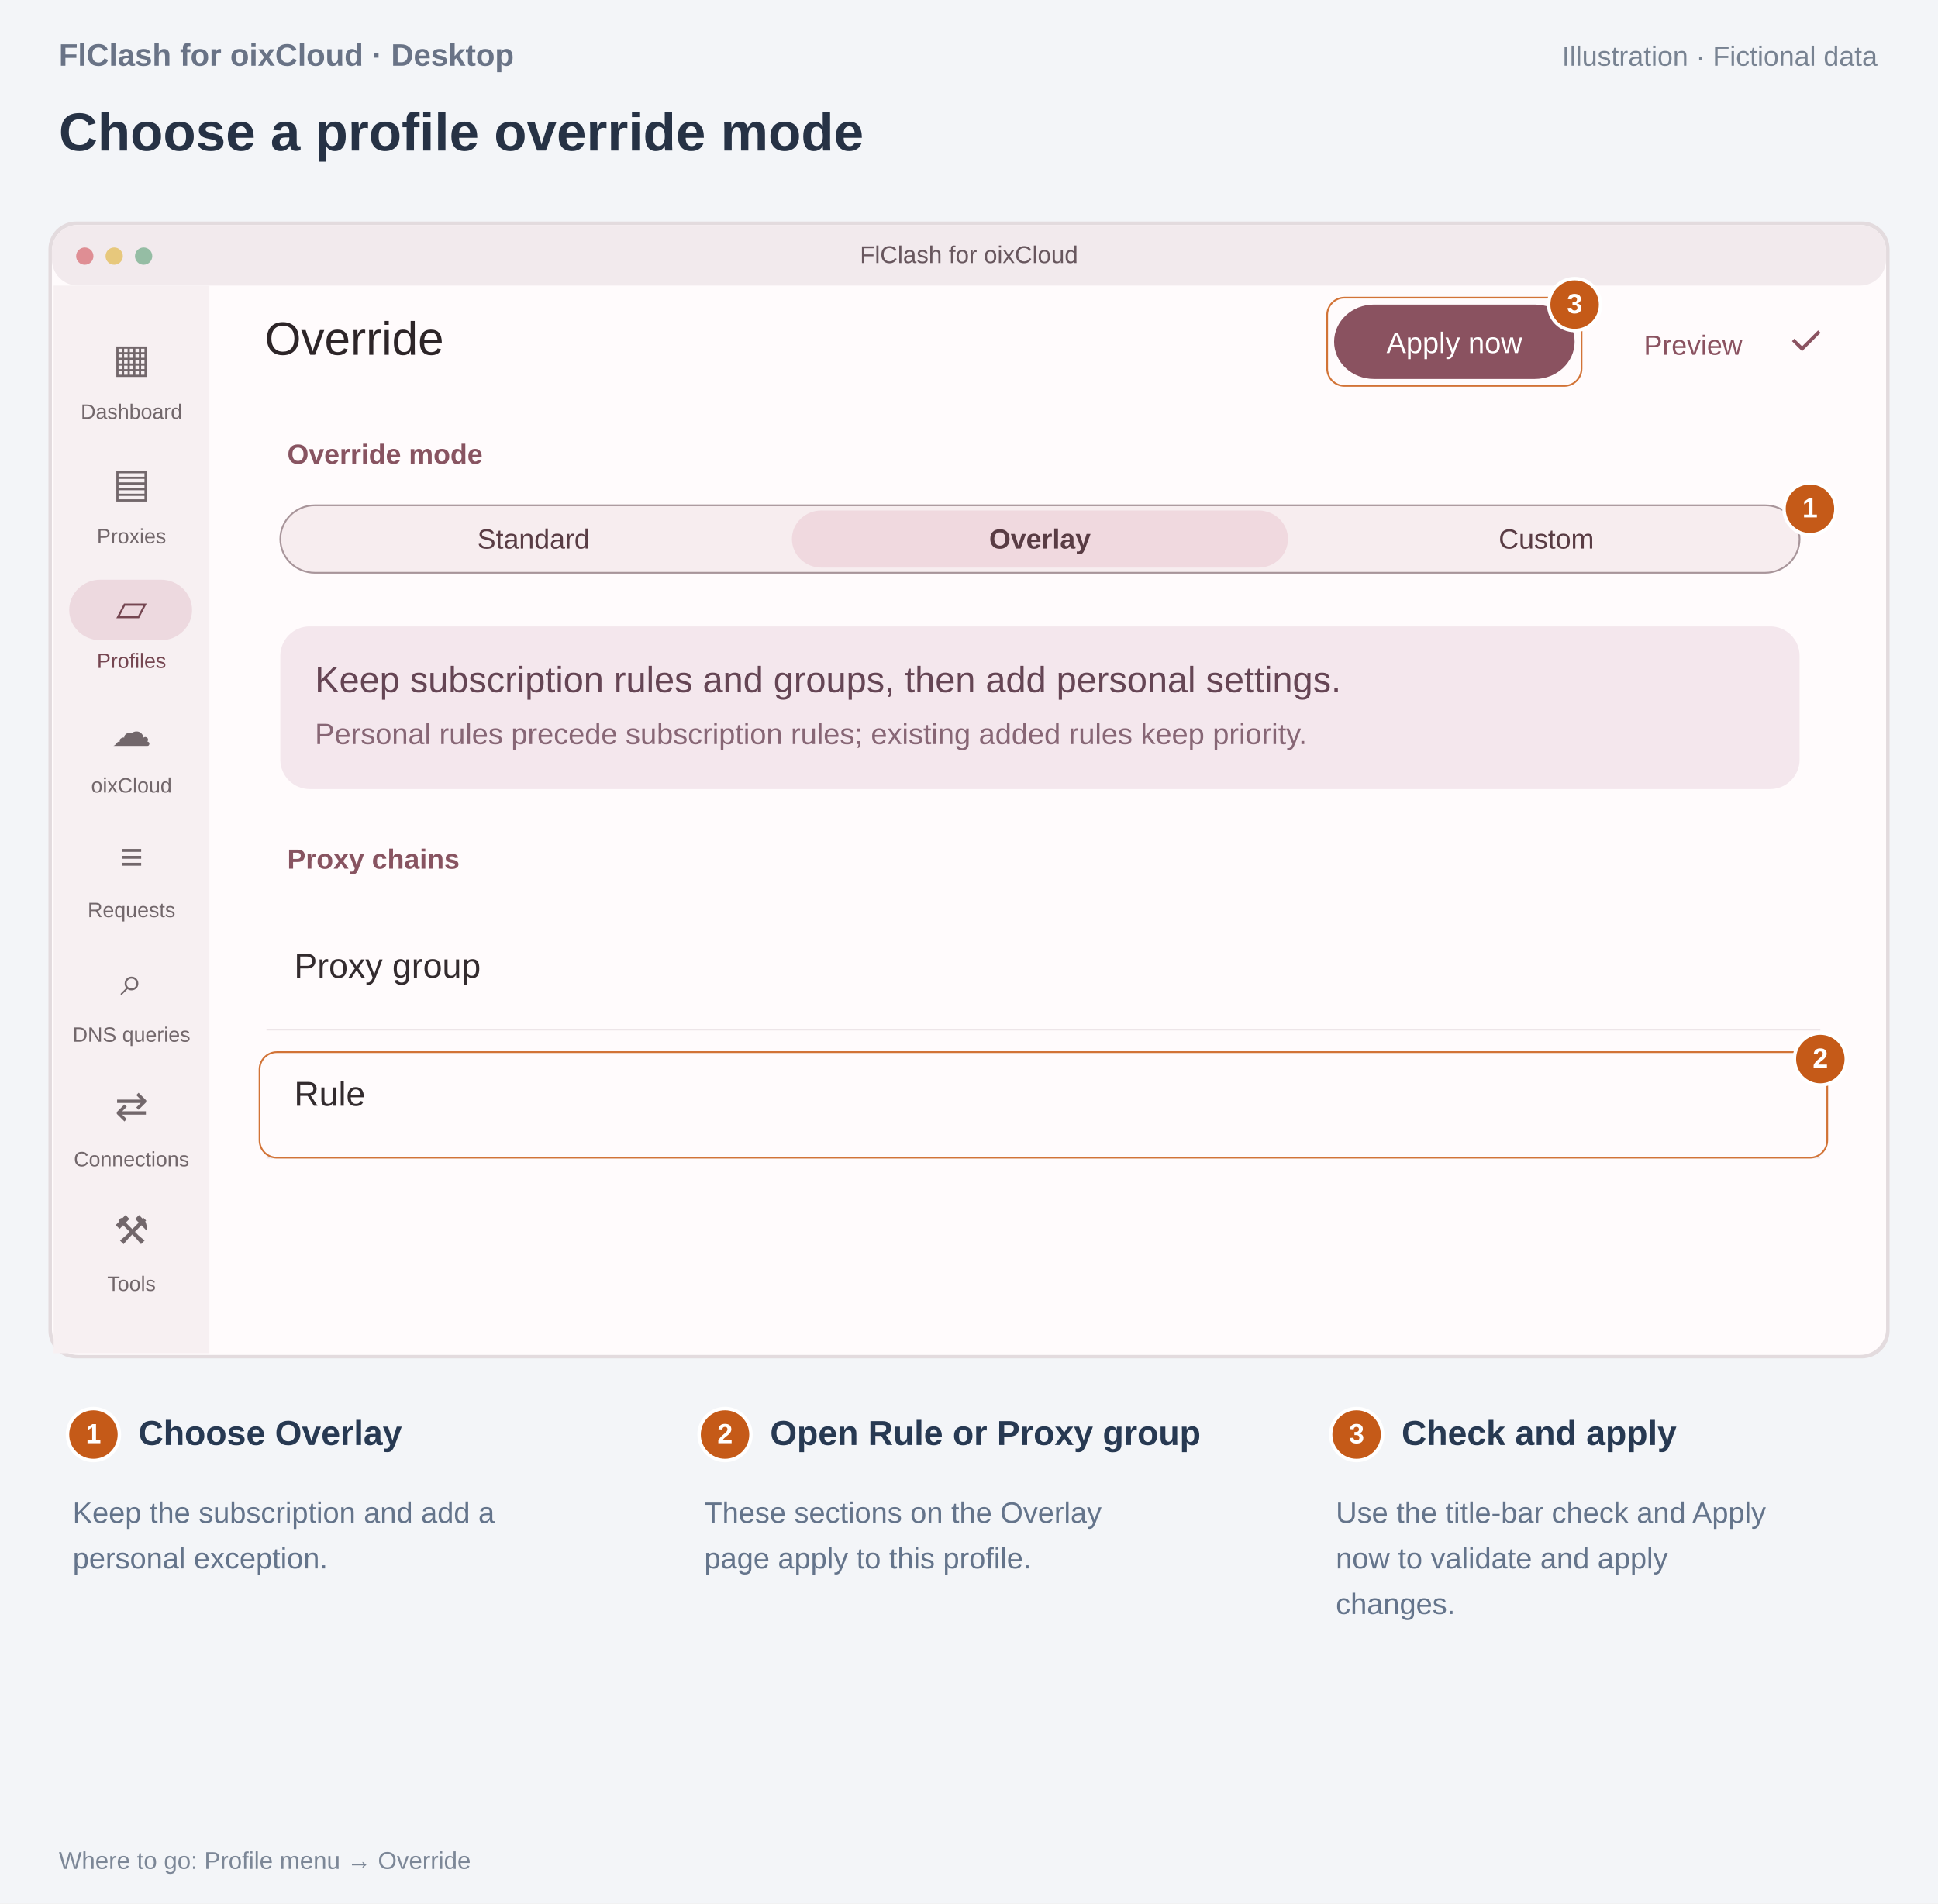
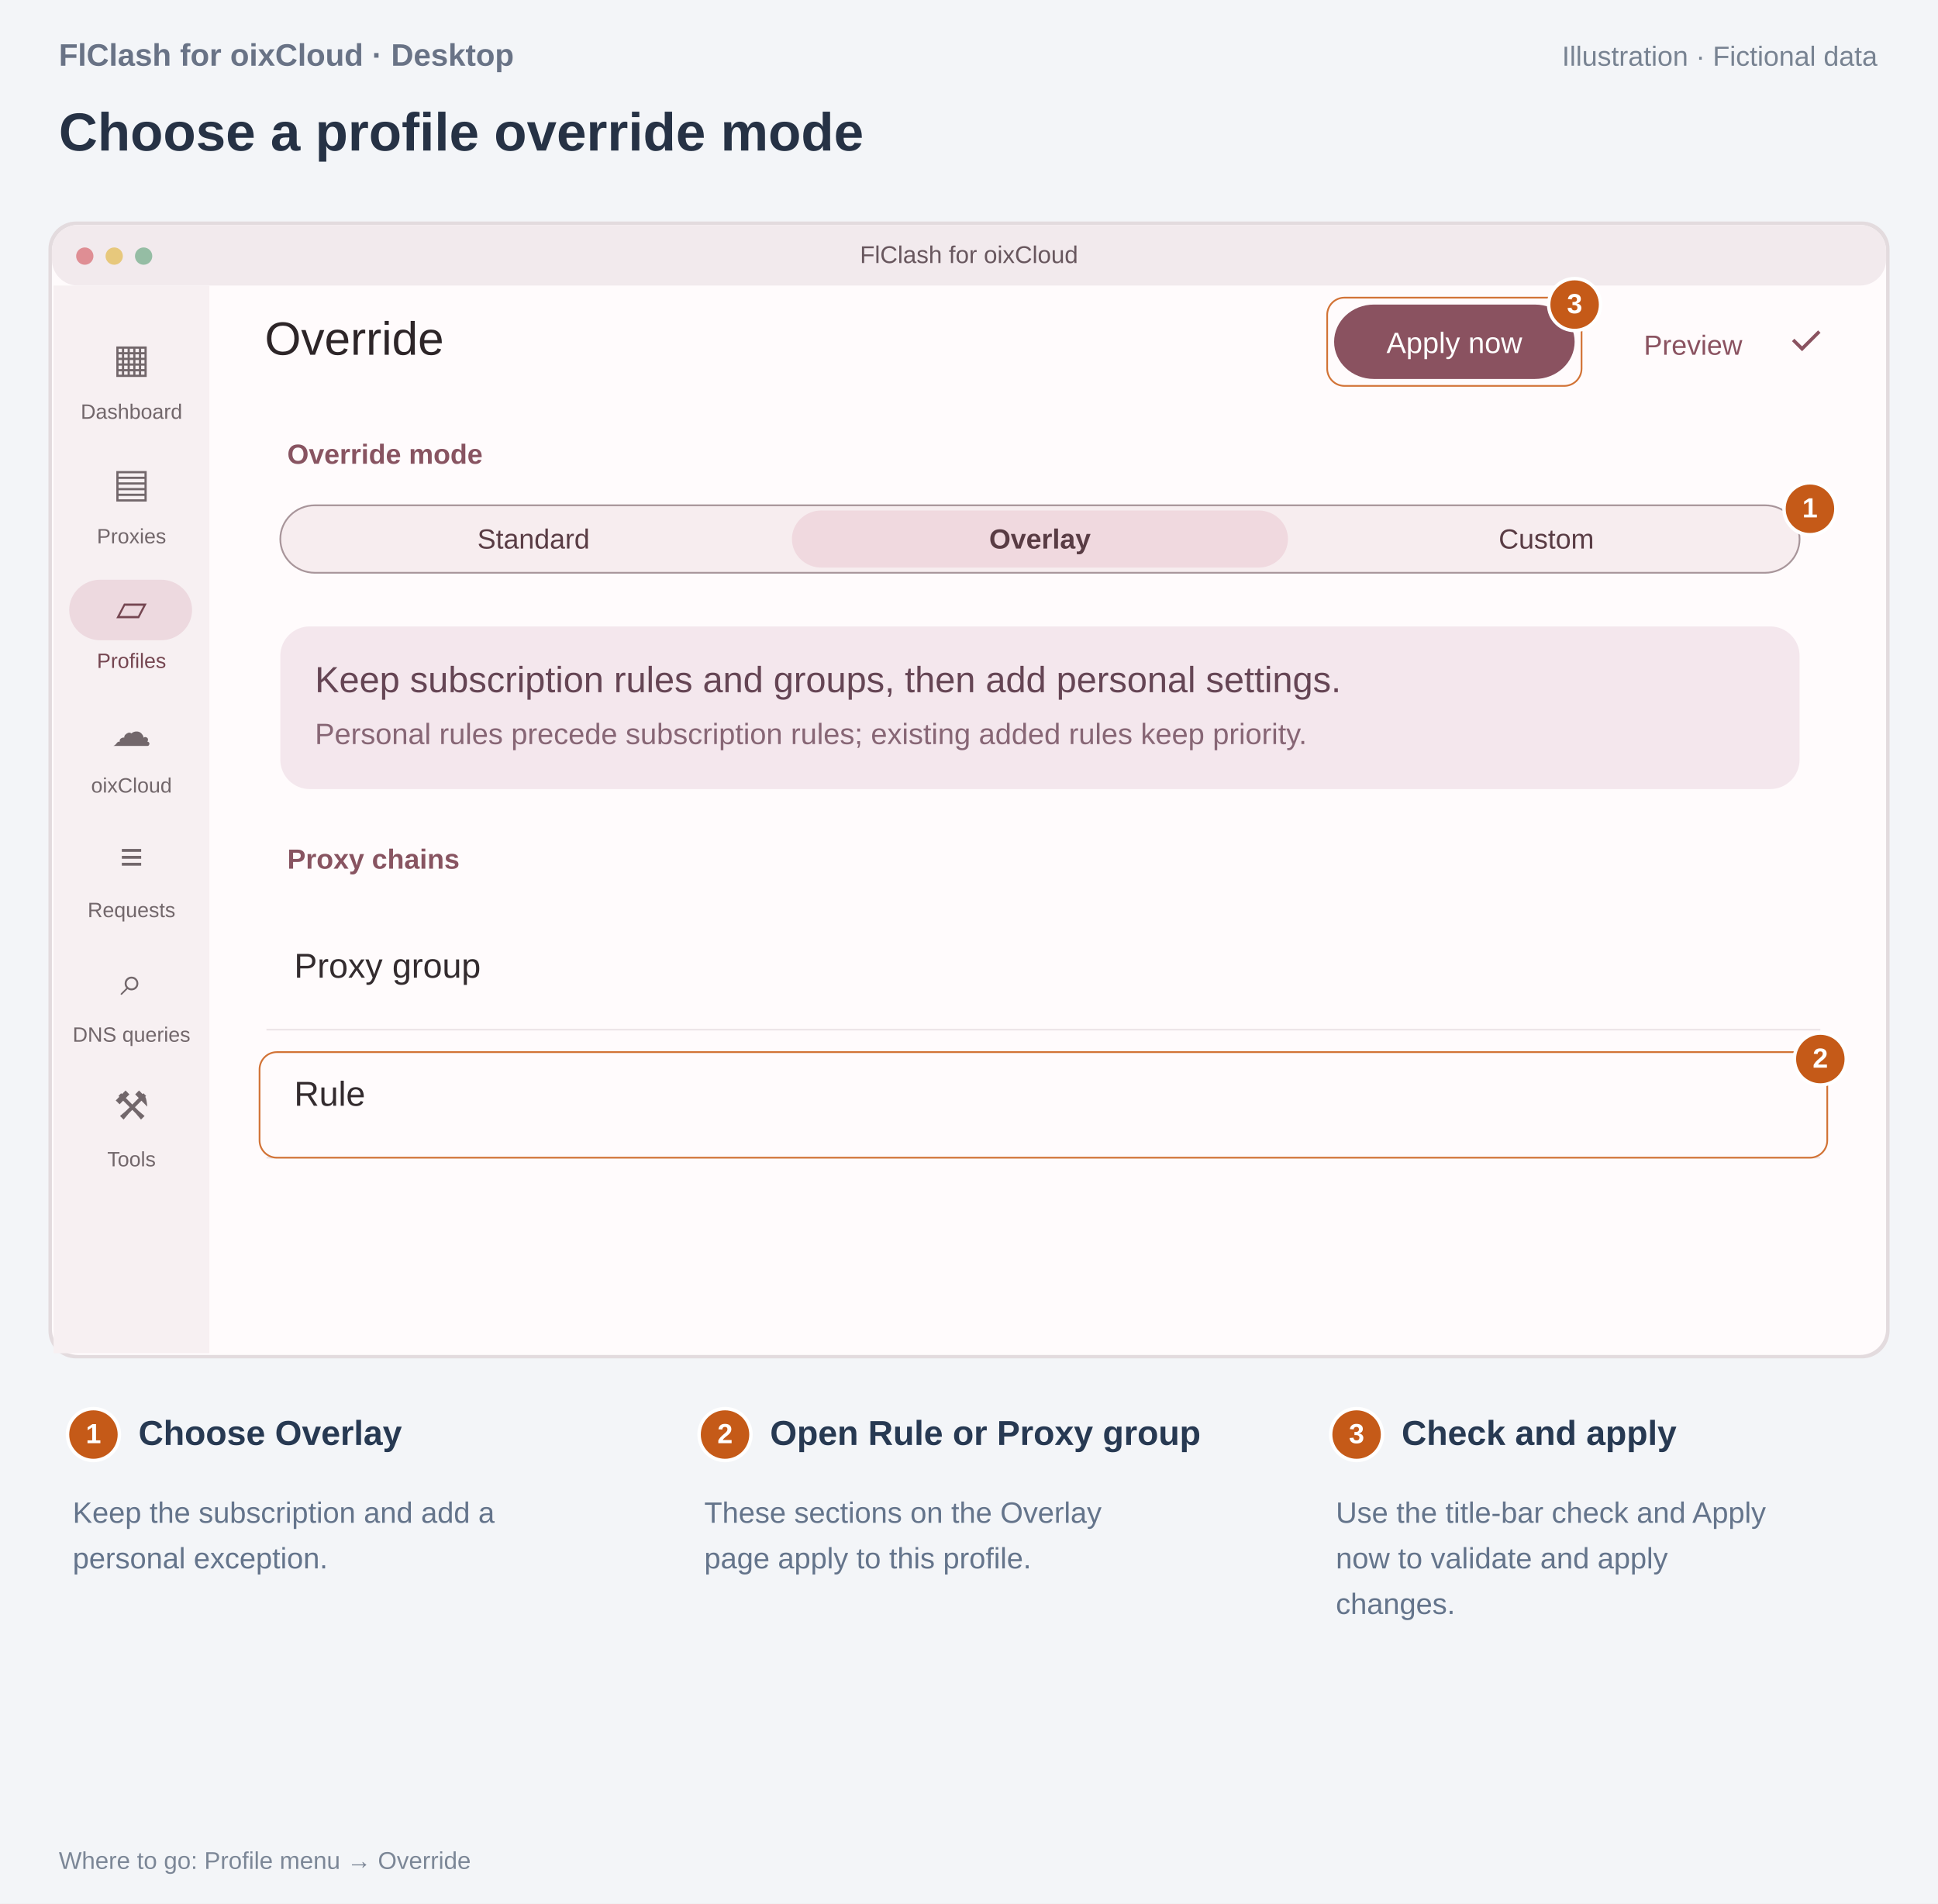
<svg xmlns="http://www.w3.org/2000/svg" width="1120" height="1100" viewBox="0 0 1120 1100" role="img" aria-labelledby="title desc">
  <g font-family="-apple-system,BlinkMacSystemFont,'PingFang SC','Segoe UI',Arial,sans-serif">
    <rect x="0" y="0" width="1120" height="1100" rx="0" fill="#f3f5f8" stroke="none" />
    <text x="34" y="38" font-size="18" fill="#697386" font-weight="600" text-anchor="start">FlClash for oixCloud · Desktop</text>
    <text x="1085" y="38" font-size="16" fill="#788392" font-weight="500" text-anchor="end">Illustration · Fictional data</text>
    <text x="34" y="87" font-size="31" fill="#263245" font-weight="700" text-anchor="start">Choose a profile override mode</text>
    <rect x="28" y="128" width="1064" height="657" rx="16" fill="#e3dbde" stroke="none" />
    <rect x="30" y="130" width="1060" height="653" rx="15" fill="#fffbfc" stroke="none" />
    <rect x="30" y="130" width="1060" height="35" rx="15" fill="#f2eaed" stroke="none" />
    <circle cx="49" cy="148" r="5" fill="#df8e94" stroke="none" stroke-width="1" />
    <circle cx="66" cy="148" r="5" fill="#e7c87c" stroke="none" stroke-width="1" />
    <circle cx="83" cy="148" r="5" fill="#95bda4" stroke="none" stroke-width="1" />
    <text x="560" y="152" font-size="14" fill="#68575e" font-weight="500" text-anchor="middle">FlClash for oixCloud</text>
    <rect x="31" y="165" width="90" height="617" rx="0" fill="#f7f0f2" stroke="none" />
    <text x="76" y="215" font-size="23" fill="#72676b" font-weight="500" text-anchor="middle">▦</text>
    <text x="76" y="242" font-size="12" fill="#72676b" font-weight="500" text-anchor="middle">Dashboard</text>
    <text x="76" y="287" font-size="23" fill="#72676b" font-weight="500" text-anchor="middle">▤</text>
    <text x="76" y="314" font-size="12" fill="#72676b" font-weight="500" text-anchor="middle">Proxies</text>
    <rect x="40" y="335" width="71" height="35" rx="18" fill="#edd9df" stroke="none" />
    <text x="76" y="359" font-size="23" fill="#754651" font-weight="500" text-anchor="middle">▱</text>
    <text x="76" y="386" font-size="12" fill="#754651" font-weight="500" text-anchor="middle">Profiles</text>
    <text x="76" y="431" font-size="23" fill="#72676b" font-weight="500" text-anchor="middle">☁</text>
    <text x="76" y="458" font-size="12" fill="#72676b" font-weight="500" text-anchor="middle">oixCloud</text>
    <text x="76" y="503" font-size="23" fill="#72676b" font-weight="500" text-anchor="middle">≡</text>
    <text x="76" y="530" font-size="12" fill="#72676b" font-weight="500" text-anchor="middle">Requests</text>
    <text x="76" y="575" font-size="23" fill="#72676b" font-weight="500" text-anchor="middle">⌕</text>
    <text x="76" y="602" font-size="12" fill="#72676b" font-weight="500" text-anchor="middle">DNS queries</text>
-     <text x="76" y="647" font-size="23" fill="#72676b" font-weight="500" text-anchor="middle">⇄</text>
-     <text x="76" y="674" font-size="12" fill="#72676b" font-weight="500" text-anchor="middle">Connections</text>
-     <text x="76" y="719" font-size="23" fill="#72676b" font-weight="500" text-anchor="middle">⚒</text>
-     <text x="76" y="746" font-size="12" fill="#72676b" font-weight="500" text-anchor="middle">Tools</text>
+     <text x="76" y="647" font-size="23" fill="#72676b" font-weight="500" text-anchor="middle">⚒</text>
+     <text x="76" y="674" font-size="12" fill="#72676b" font-weight="500" text-anchor="middle">Tools</text>
    <text x="153" y="205" font-size="27" fill="#2d2528" font-weight="500" text-anchor="start">Override</text>
    <rect x="771" y="176" width="139" height="43" rx="23" fill="#8a5260" stroke="none" />
    <text x="840.5" y="204" font-size="17" fill="#fff" font-weight="500" text-anchor="middle">Apply now</text>
    <rect x="767" y="172" width="147" height="51" rx="10" fill="none" stroke="#d27336" />
    <circle cx="910" cy="176" r="15" fill="#c55a18" stroke="#fff" stroke-width="2" />
    <text x="910" y="181" font-size="16" fill="#fff" font-weight="700" text-anchor="middle">3</text>
    <text x="950" y="205" font-size="16" fill="#8a5260" font-weight="400" text-anchor="start">Preview</text>
    <text x="1033" y="205" font-size="24" fill="#8a5260" font-weight="400" text-anchor="start">✓</text>
    <text x="166" y="268" font-size="16" fill="#885461" font-weight="600" text-anchor="start">Override mode</text>
    <rect x="162" y="292" width="878" height="39" rx="20" fill="#f7edef" stroke="#a8959a" />
    <text x="308.333" y="317" font-size="16" fill="#593c44" font-weight="400" text-anchor="middle">Standard</text>
    <rect x="457.667" y="295" width="286.667" height="33" rx="17" fill="#f0d9df" stroke="none" />
    <text x="601" y="317" font-size="16" fill="#593c44" font-weight="600" text-anchor="middle">Overlay</text>
    <text x="893.667" y="317" font-size="16" fill="#593c44" font-weight="400" text-anchor="middle">Custom</text>
    <circle cx="1046" cy="294" r="15" fill="#c55a18" stroke="#fff" stroke-width="2" />
    <text x="1046" y="299" font-size="16" fill="#fff" font-weight="700" text-anchor="middle">1</text>
    <rect x="162" y="362" width="878" height="94" rx="17" fill="#f4e7ed" stroke="none" />
    <text x="182" y="400" font-size="21" fill="#654554" font-weight="400" text-anchor="start">Keep subscription rules and groups, then add personal settings.</text>
    <text x="182" y="430" font-size="17" fill="#876675" font-weight="400" text-anchor="start">Personal rules precede subscription rules; existing added rules keep priority.</text>
    <text x="166" y="502" font-size="16" fill="#885461" font-weight="600" text-anchor="start">Proxy chains</text>
    <text x="170" y="565" font-size="20" fill="#332b2e" font-weight="400" text-anchor="start">Proxy group</text>
    <path d="M154 595H1052" stroke="#ede5e8" stroke-width="1" />
    <text x="170" y="639" font-size="20" fill="#332b2e" font-weight="400" text-anchor="start">Rule</text>
    <path d="M154 669H1052" stroke="#ede5e8" stroke-width="1" />
    <rect x="150" y="608" width="906" height="61" rx="10" fill="none" stroke="#d27336" />
    <circle cx="1052" cy="612" r="15" fill="#c55a18" stroke="#fff" stroke-width="2" />
    <text x="1052" y="617" font-size="16" fill="#fff" font-weight="700" text-anchor="middle">2</text>
    <circle cx="54" cy="829" r="15" fill="#c55a18" stroke="#fff" stroke-width="2" />
    <text x="54" y="834" font-size="16" fill="#fff" font-weight="700" text-anchor="middle">1</text>
    <text x="80" y="835" font-size="20" fill="#273952" font-weight="600" text-anchor="start">Choose Overlay</text>
    <text x="42" y="880" font-size="17" fill="#64748b" font-weight="400" text-anchor="start">Keep the subscription and add a</text>
    <text x="42" y="906.35" font-size="17" fill="#64748b" font-weight="400" text-anchor="start">personal exception.</text>
    <circle cx="419" cy="829" r="15" fill="#c55a18" stroke="#fff" stroke-width="2" />
    <text x="419" y="834" font-size="16" fill="#fff" font-weight="700" text-anchor="middle">2</text>
    <text x="445" y="835" font-size="20" fill="#273952" font-weight="600" text-anchor="start">Open Rule or Proxy group</text>
    <text x="407" y="880" font-size="17" fill="#64748b" font-weight="400" text-anchor="start">These sections on the Overlay</text>
    <text x="407" y="906.35" font-size="17" fill="#64748b" font-weight="400" text-anchor="start">page apply to this profile.</text>
    <circle cx="784" cy="829" r="15" fill="#c55a18" stroke="#fff" stroke-width="2" />
    <text x="784" y="834" font-size="16" fill="#fff" font-weight="700" text-anchor="middle">3</text>
    <text x="810" y="835" font-size="20" fill="#273952" font-weight="600" text-anchor="start">Check and apply</text>
    <text x="772" y="880" font-size="17" fill="#64748b" font-weight="400" text-anchor="start">Use the title-bar check and Apply</text>
    <text x="772" y="906.35" font-size="17" fill="#64748b" font-weight="400" text-anchor="start"> now to validate and apply</text>
    <text x="772" y="932.7" font-size="17" fill="#64748b" font-weight="400" text-anchor="start">changes.</text>
    <text x="34" y="1080" font-size="14" fill="#7c8797" font-weight="400" text-anchor="start">Where to go: Profile menu → Override</text>
  </g>
</svg>
